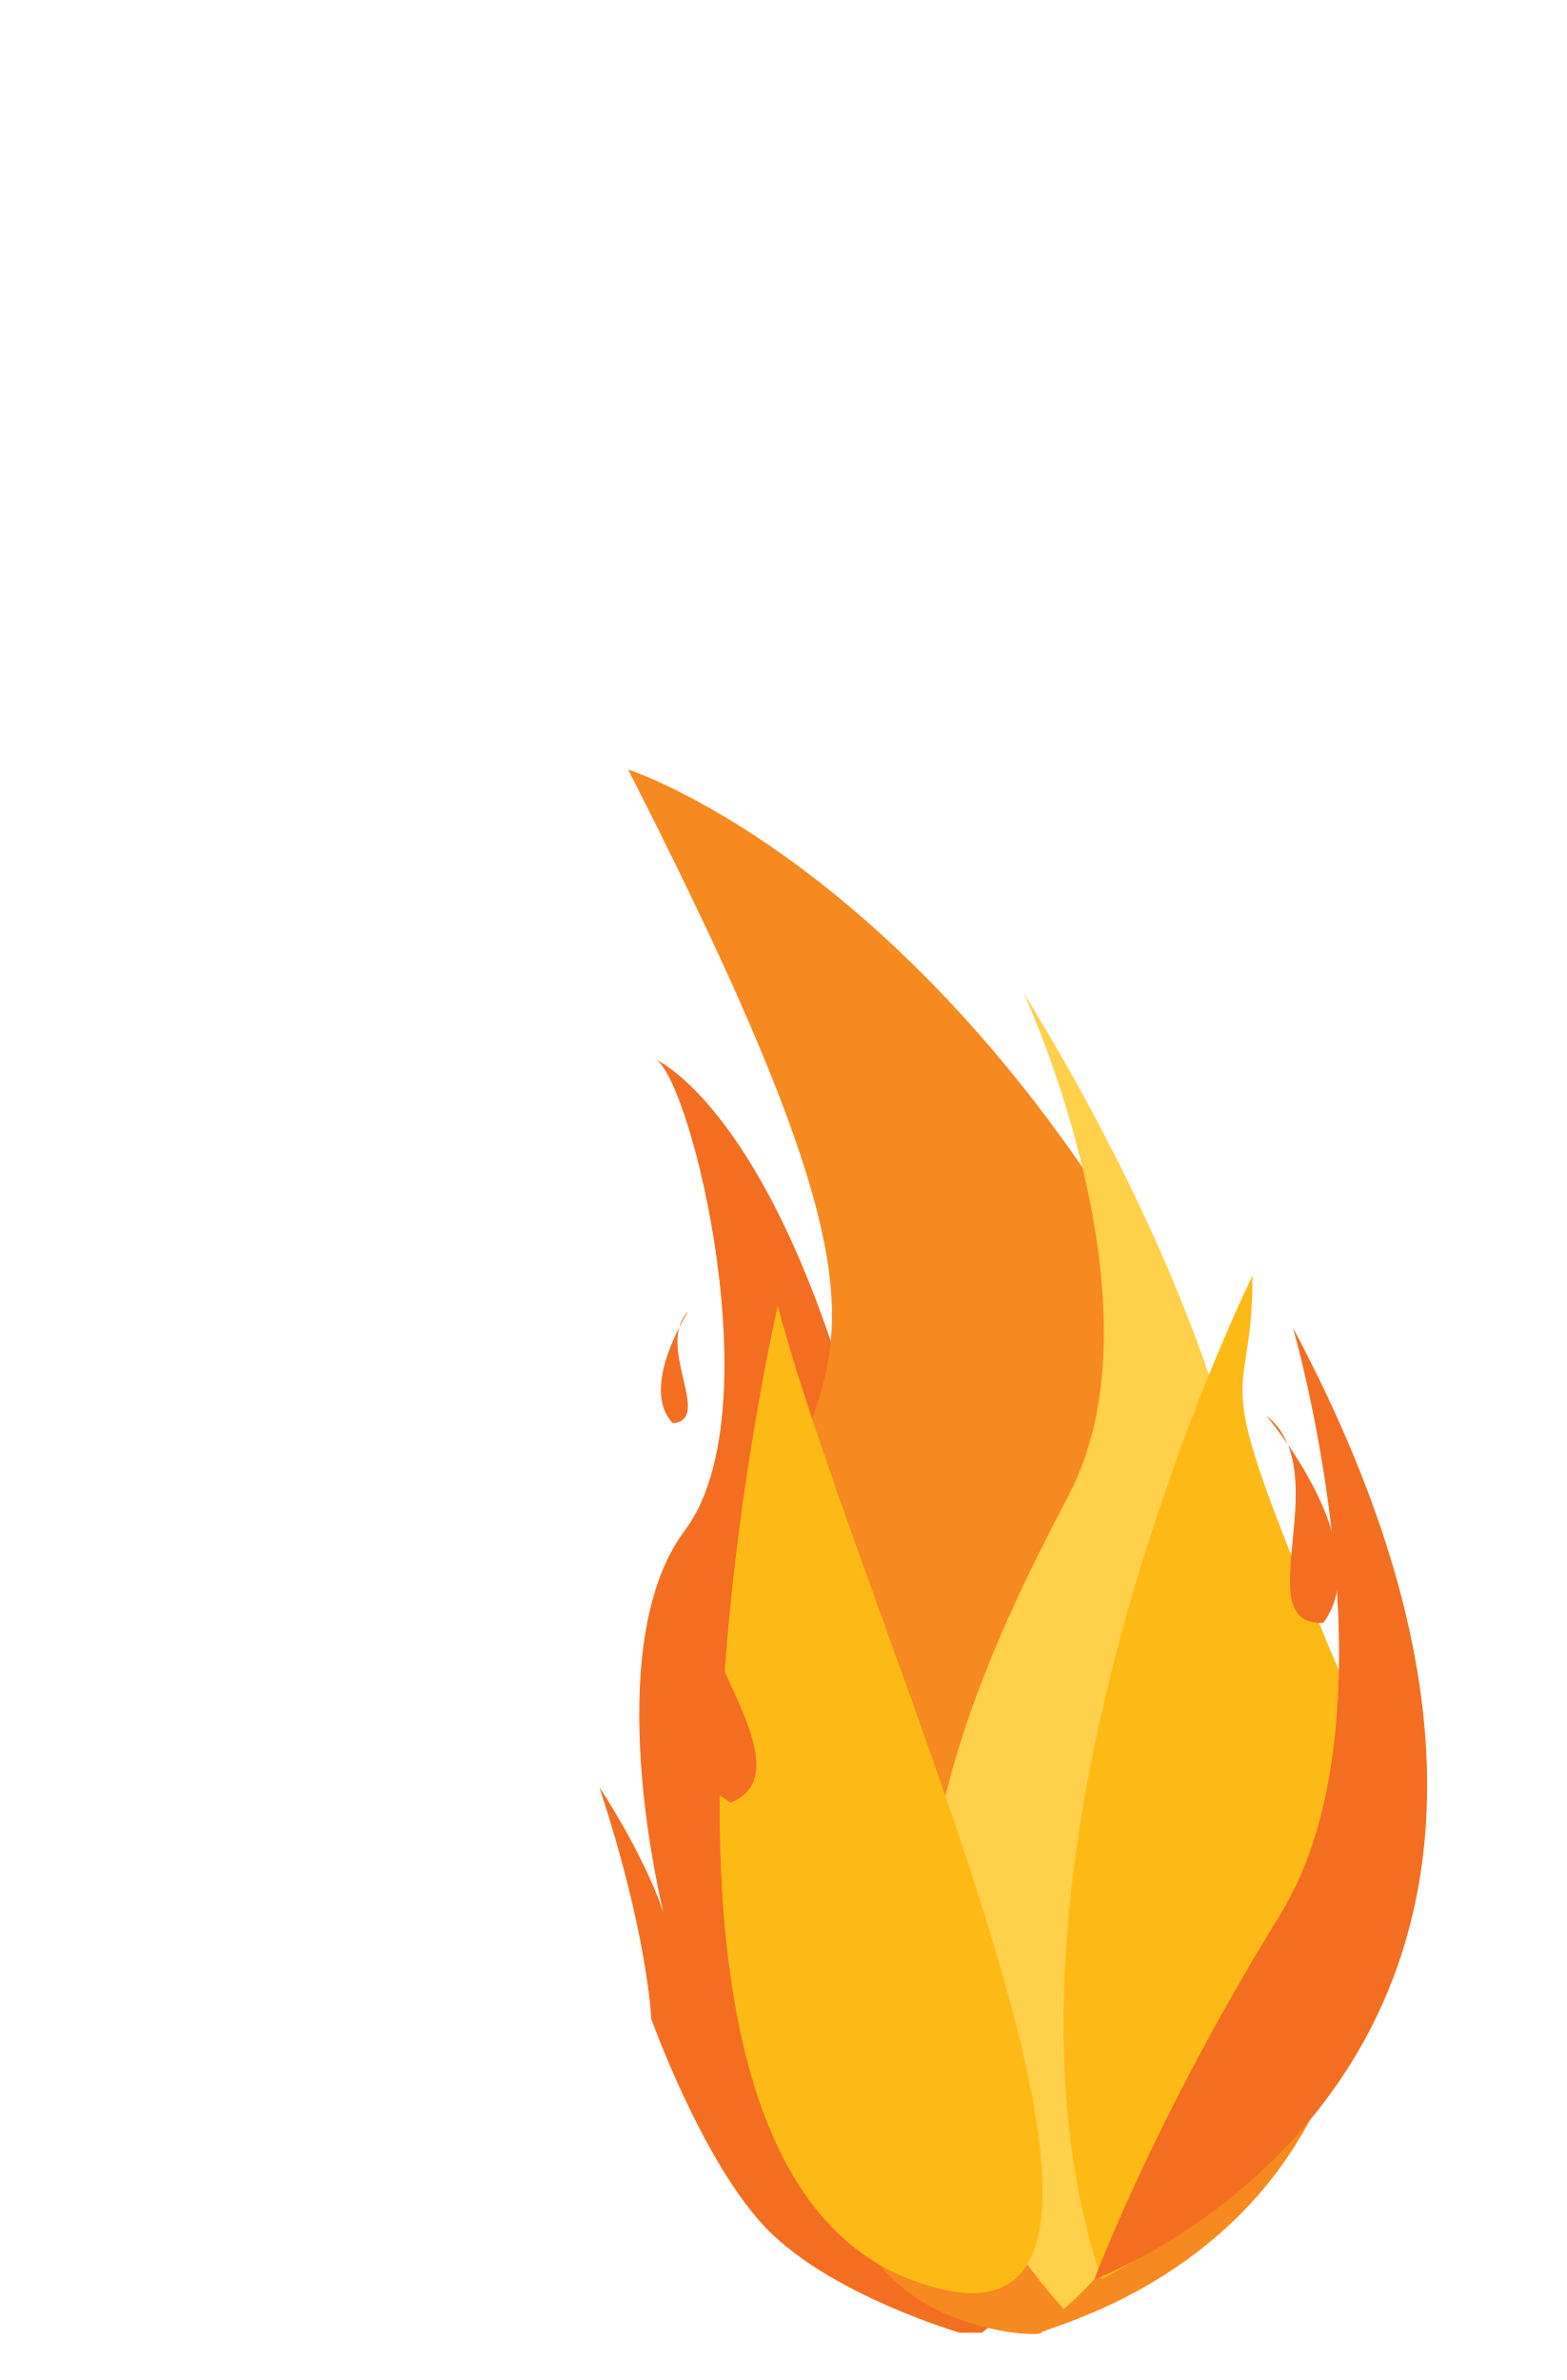
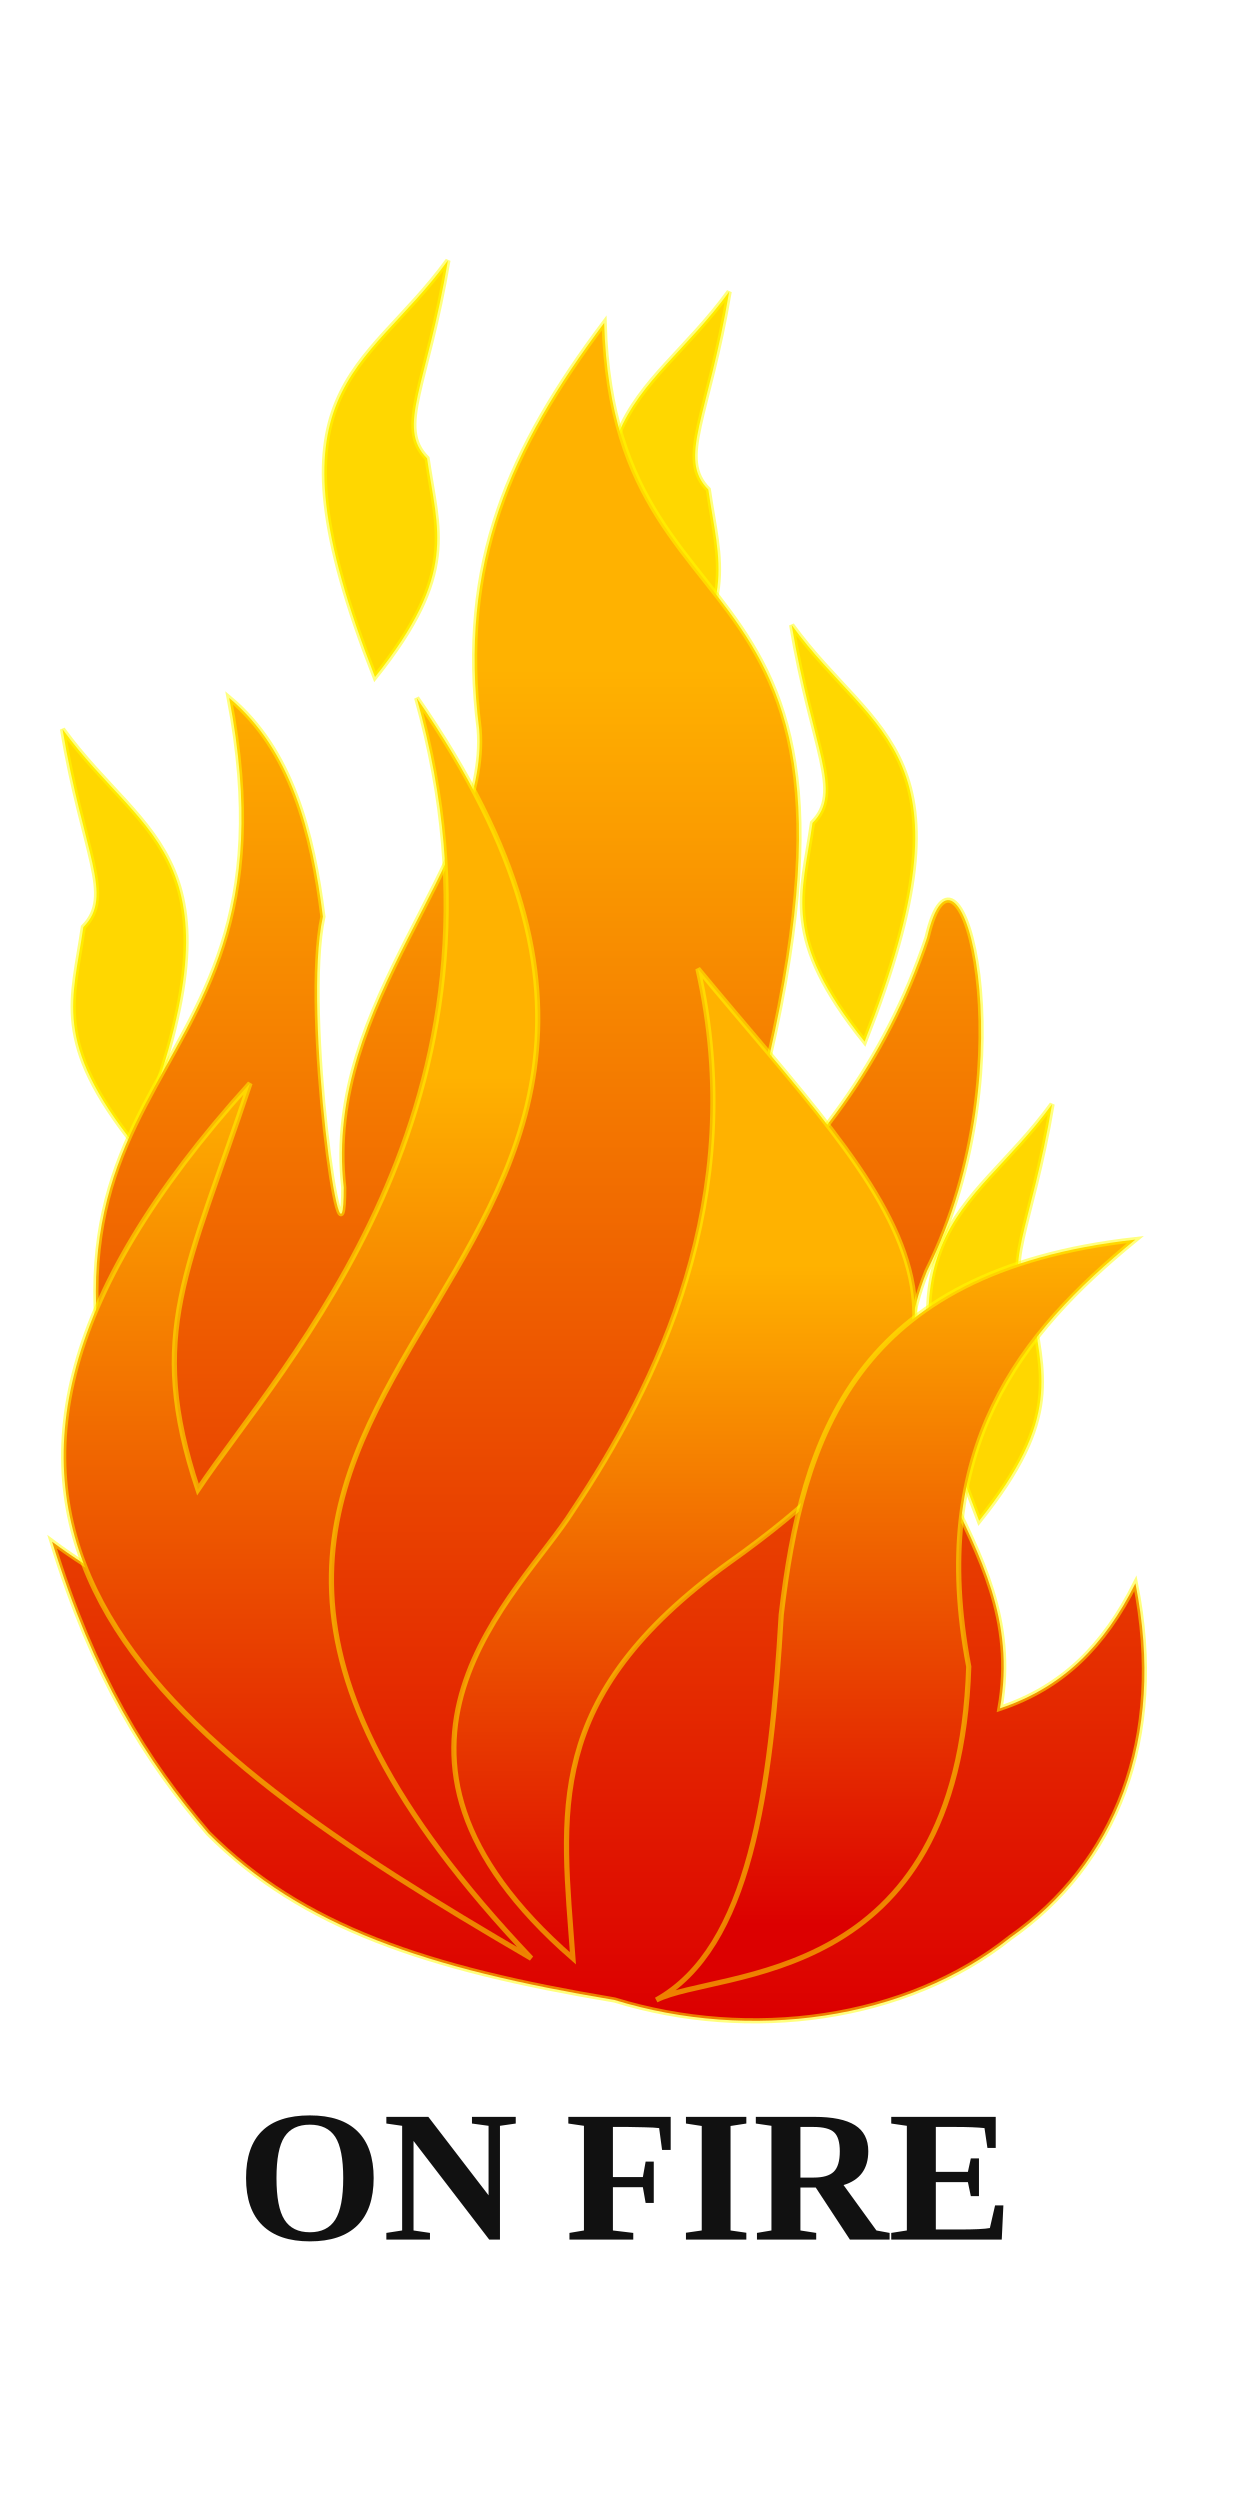
- <svg xmlns="http://www.w3.org/2000/svg" version="1.1" id="Layer_1" x="0px" y="0px" viewBox="0 0 125 189.864" enable-background="new 0 0 125 189.864" xml:space="preserve">
-   <path class="flame-main" fill="#F36E21" d="M76.553,186.09c0,0-10.178-2.976-15.325-8.226s-9.278-16.82-9.278-16.82s-0.241-6.647-4.136-18.465  c0,0,3.357,4.969,5.103,9.938c0,0-5.305-21.086,1.712-30.418c7.017-9.333,0.571-35.654-2.25-37.534c0,0,13.07,5.64,19.875,47.54  c6.806,41.899,16.831,45.301,6.088,53.985" />
-   <path class="flame-main one" fill="#F6891F" d="M61.693,122.257c4.117-15.4,12.097-14.487-11.589-60.872c0,0,32.016,10.223,52.601,63.123  c20.585,52.899-19.848,61.045-19.643,61.582c0.206,0.537-19.401-0.269-14.835-18.532S57.576,137.656,61.693,122.257z" />
-   <path class="flame-main two" fill="#FFD04A" d="M81.657,79.192c0,0,11.549,24.845,3.626,40.02c-7.924,15.175-21.126,41.899-0.425,64.998  C84.858,184.21,125.705,150.905,81.657,79.192z" />
-   <path class="flame-main three" fill="#FDBA16" d="M99.92,101.754c0,0-23.208,47.027-12.043,80.072c0,0,32.741-16.073,20.108-45.79  C95.354,106.319,99.92,114.108,99.92,101.754z" />
-   <path class="flame-main four" fill="#F36E21" d="M103.143,105.917c0,0,8.927,30.753-1.043,46.868c-9.969,16.115-14.799,29.041-14.799,29.041  S134.387,164.603,103.143,105.917z" />
-   <path class="flame-main five" fill="#FDBA16" d="M62.049,104.171c0,0-15.645,67.588,10.529,77.655C98.753,191.894,69.033,130.761,62.049,104.171z" />
-   <path class="flame" fill="#F36E21" d="M101.011,112.926c0,0,8.973,10.519,4.556,16.543C99.37,129.735,106.752,117.406,101.011,112.926z" />
-   <path class="flame one" fill="#F36E21" d="M55.592,126.854c0,0-3.819,13.29,2.699,16.945C64.038,141.48,55.907,132.263,55.592,126.854z" />
-   <path class="flame two" fill="#F36E21" d="M54.918,104.595c0,0-3.959,6.109-1.24,8.949C56.93,113.256,52.228,107.329,54.918,104.595z" />
+ <svg viewBox="0 -20 120 240">
+   <defs>
+     <linearGradient id="fire-gradient-basic" x1="0%" y1="0%" x2="0%" y2="100%">
+       <stop stop-color="#ffb200" offset="0.2" />
+       <stop stop-color="#dc0000" offset="1" />
+     </linearGradient>
+     <linearGradient id="fire-gradient-red" x1="0%" y1="0%" x2="0%" y2="100%">
+       <stop stop-color="#ffb200" offset="0" />
+       <stop stop-color="#dc0000" offset="0.9" />
+     </linearGradient>
+     <linearGradient id="fire-gradient-yellow" x1="0%" y1="0%" x2="0%" y2="100%">
+       <stop stop-color="#ffb200" offset="0.3" />
+       <stop stop-color="#dc0000" offset="1" />
+     </linearGradient>
+   </defs>
+   <g stroke-width="0.5" stroke-opacity="0.5">
+     <path class="spark" fill="#ffd700" stroke="#ff0" d="M13 90c-8,-10 -6,-14 -5,-21 3,-3 0,-7 -2,-19 8,11 18,12 7,40l0 0z" />
+     <path class="spark" fill="#ffd700" stroke="#ff0" d="M36 45c8,-10 6,-14 5,-21 -3,-3 0,-7 2,-19 -8,11 -18,12 -7,40l0 0z" />
+     <path class="spark" fill="#ffd700" stroke="#ff0" d="M63 48c8,-10 6,-14 5,-21 -3,-3 0,-7 2,-19 -8,11 -18,12 -7,40l0 0z" />
+     <path class="spark" fill="#ffd700" stroke="#ff0" d="M83 80c-8,-10 -6,-14 -5,-21 3,-3 0,-7 -2,-19 8,11 18,12 7,40l0 0z" />
+     <path class="spark" fill="#ffd700" stroke="#ff0" d="M94 126c8,-10 6,-14 5,-21 -3,-3 0,-7 2,-19 -8,11 -18,12 -7,40l0 0z" />
+     <path class="flame" fill="url(#fire-gradient-basic)" stroke="#ff0" d="M46 50c1,13 -15,26 -13,44 0,11 -4,-17 -2,-26 -1,-8 -3,-16 -9,-21 8,42 -28,33 -5,88 -4,-2 -8,-4 -12,-7 4,13 9,21 15,28 9,9 21,13 39,16 13,4 28,2 38,-6 10,-7 15,-19 12,-34 -3,6 -7,10 -13,12 3,-17 -14,-25 -7,-42 10,-20 3,-45 0,-32 -4,12 -11,21 -20,29 22,-70 -10,-53 -11,-88 -9,12 -14,23 -12,39z" />
+     <path class="flame" fill="url(#fire-gradient-yellow)" stroke="#ff0" d="M51 168c-55,-58 30,-62 -11,-121 11,39 -13,64 -21,76 -5,-15 -1,-21 5,-39 -38,42 -9,63 27,84l0 0z" />
+     <path class="flame" fill="url(#fire-gradient-yellow)" stroke-width="0.5" stroke="#ff0" d="M55 168c-1,-14 -3,-25 15,-38 31,-22 16,-34 -3,-57 5,22 -4,40 -12,52 -5,8 -23,23 0,43z" />
+     <path class="flame" fill="url(#fire-gradient-red)" stroke="#ff0" d="M63 172c9,-5 11,-20 12,-37 2,-17 7,-33 34,-36 -11,9 -20,20 -16,41 -1,31 -24,29 -30,32l0 0z" />
+   </g>
+   <text font-size="18" fill="#111" x="60" y="195" text-anchor="middle" font-weight="600">ON FIRE</text>
</svg>
